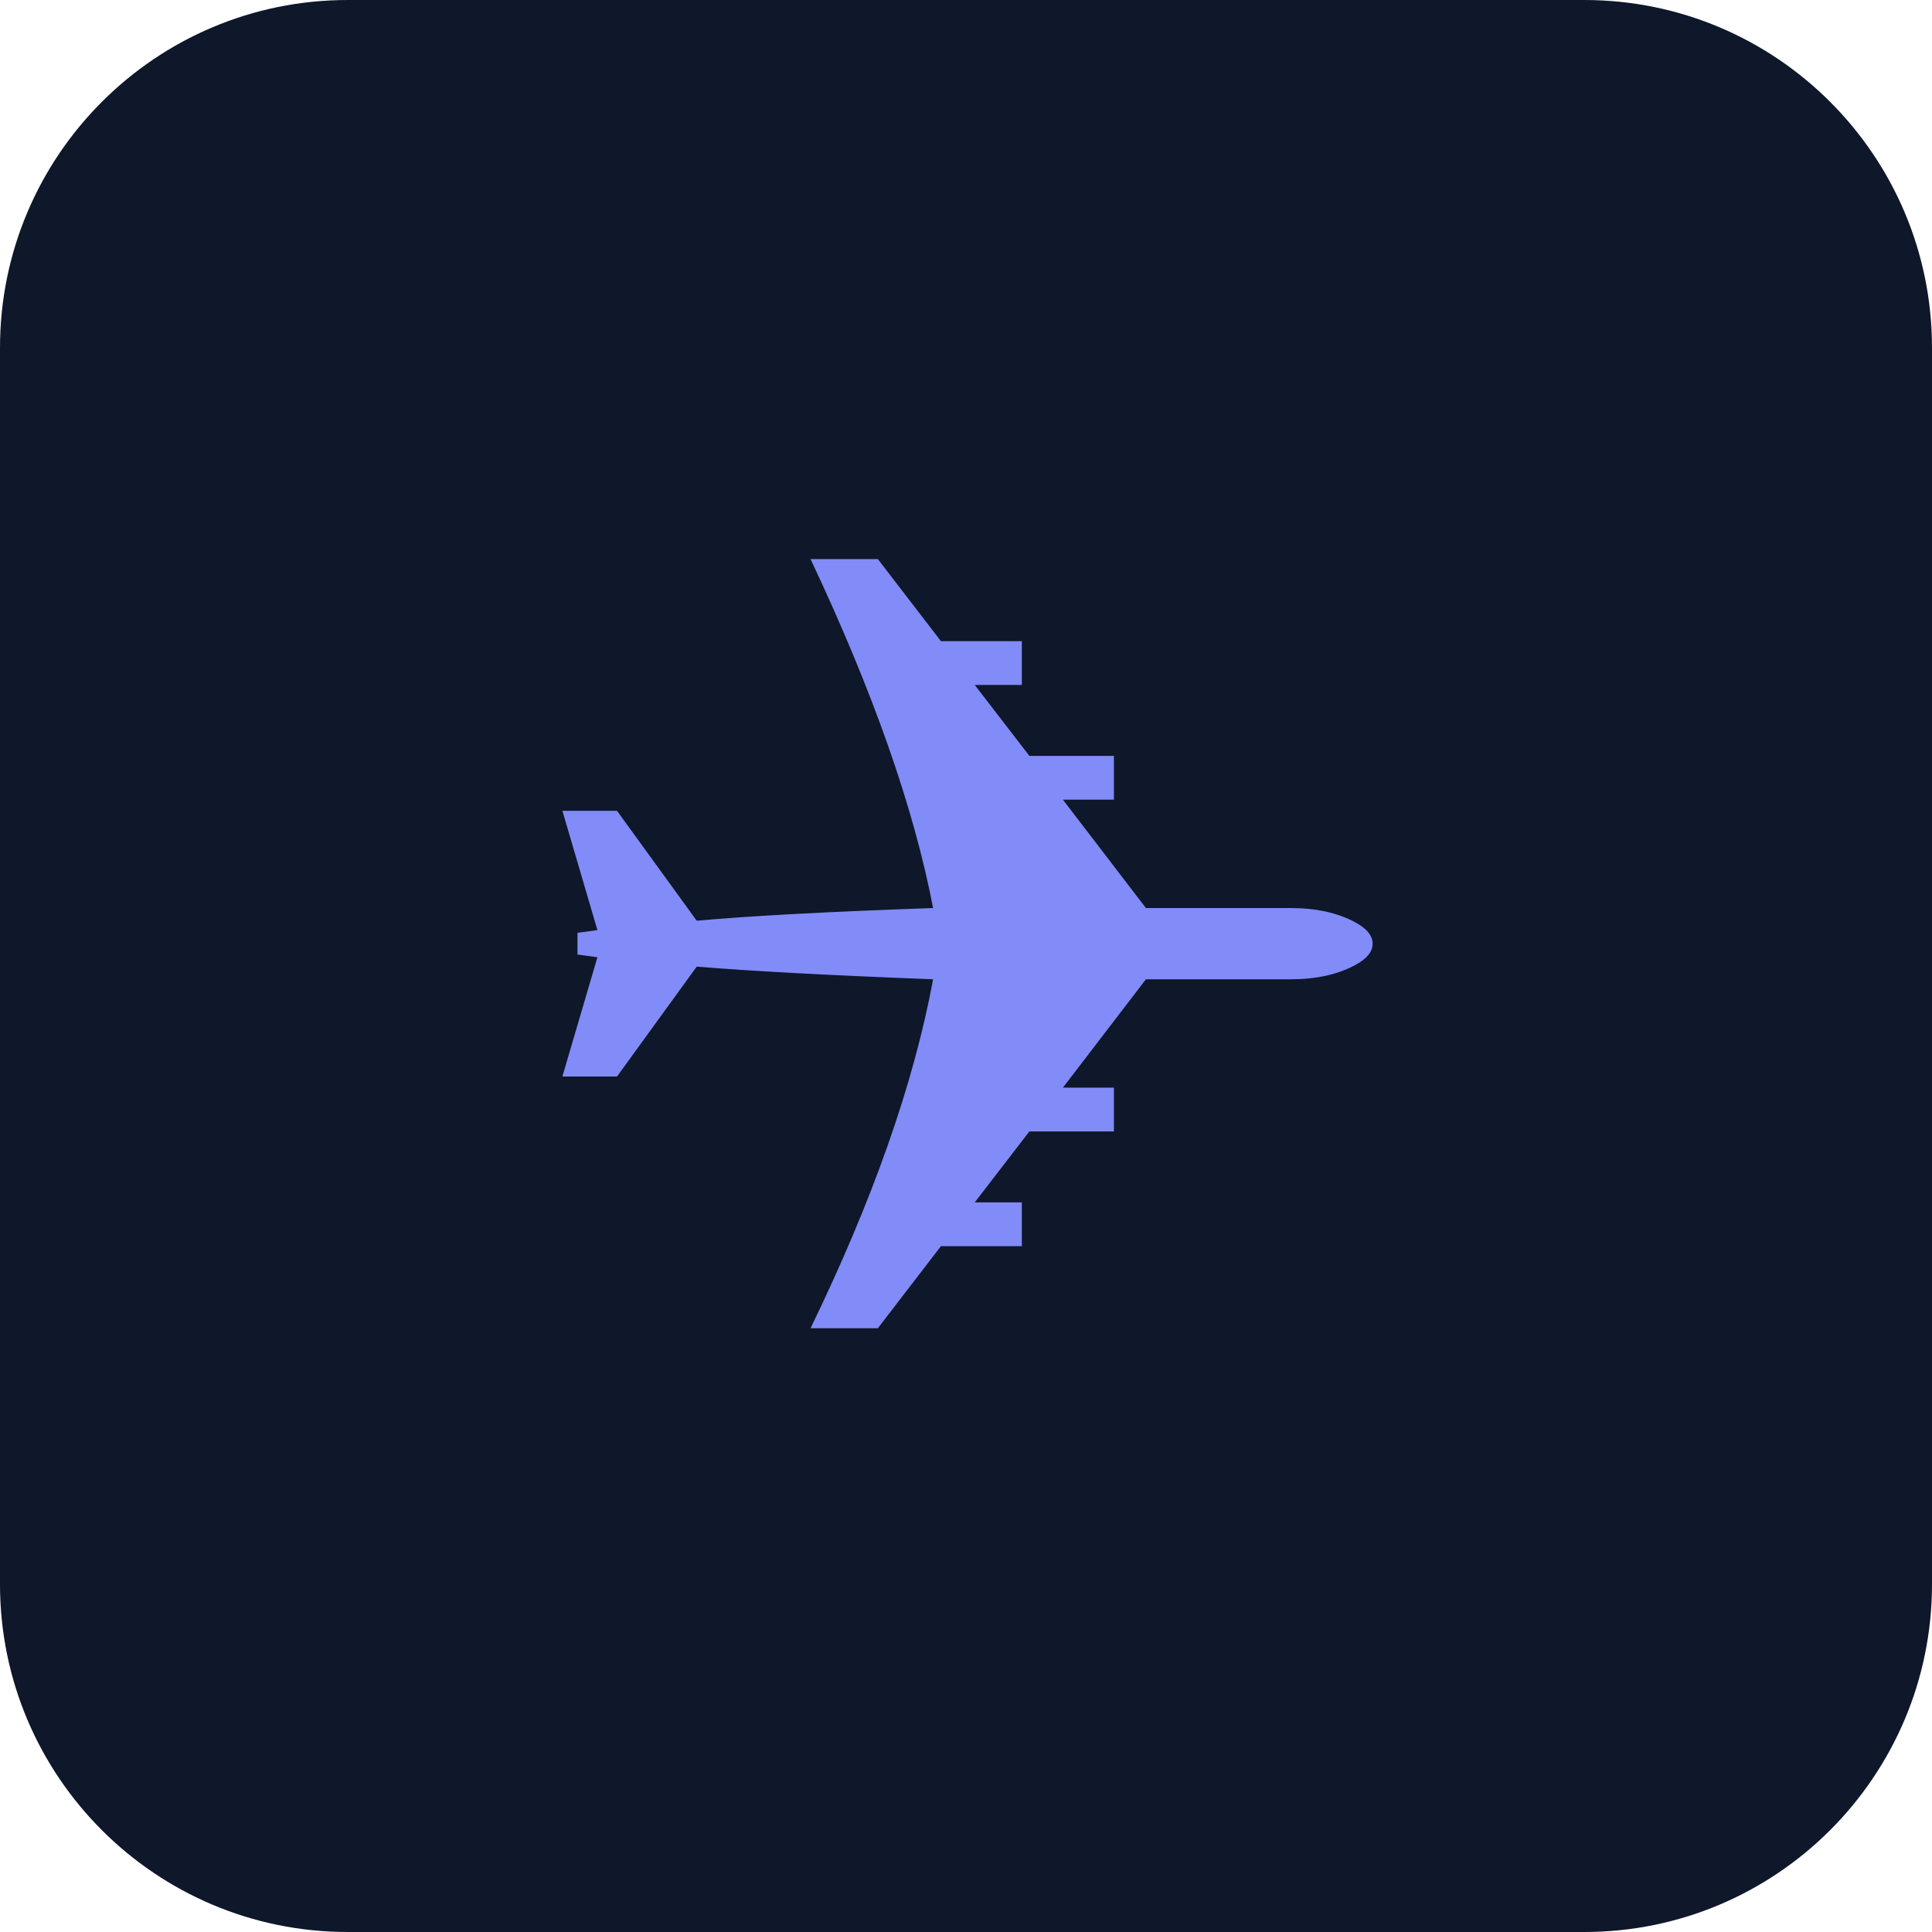
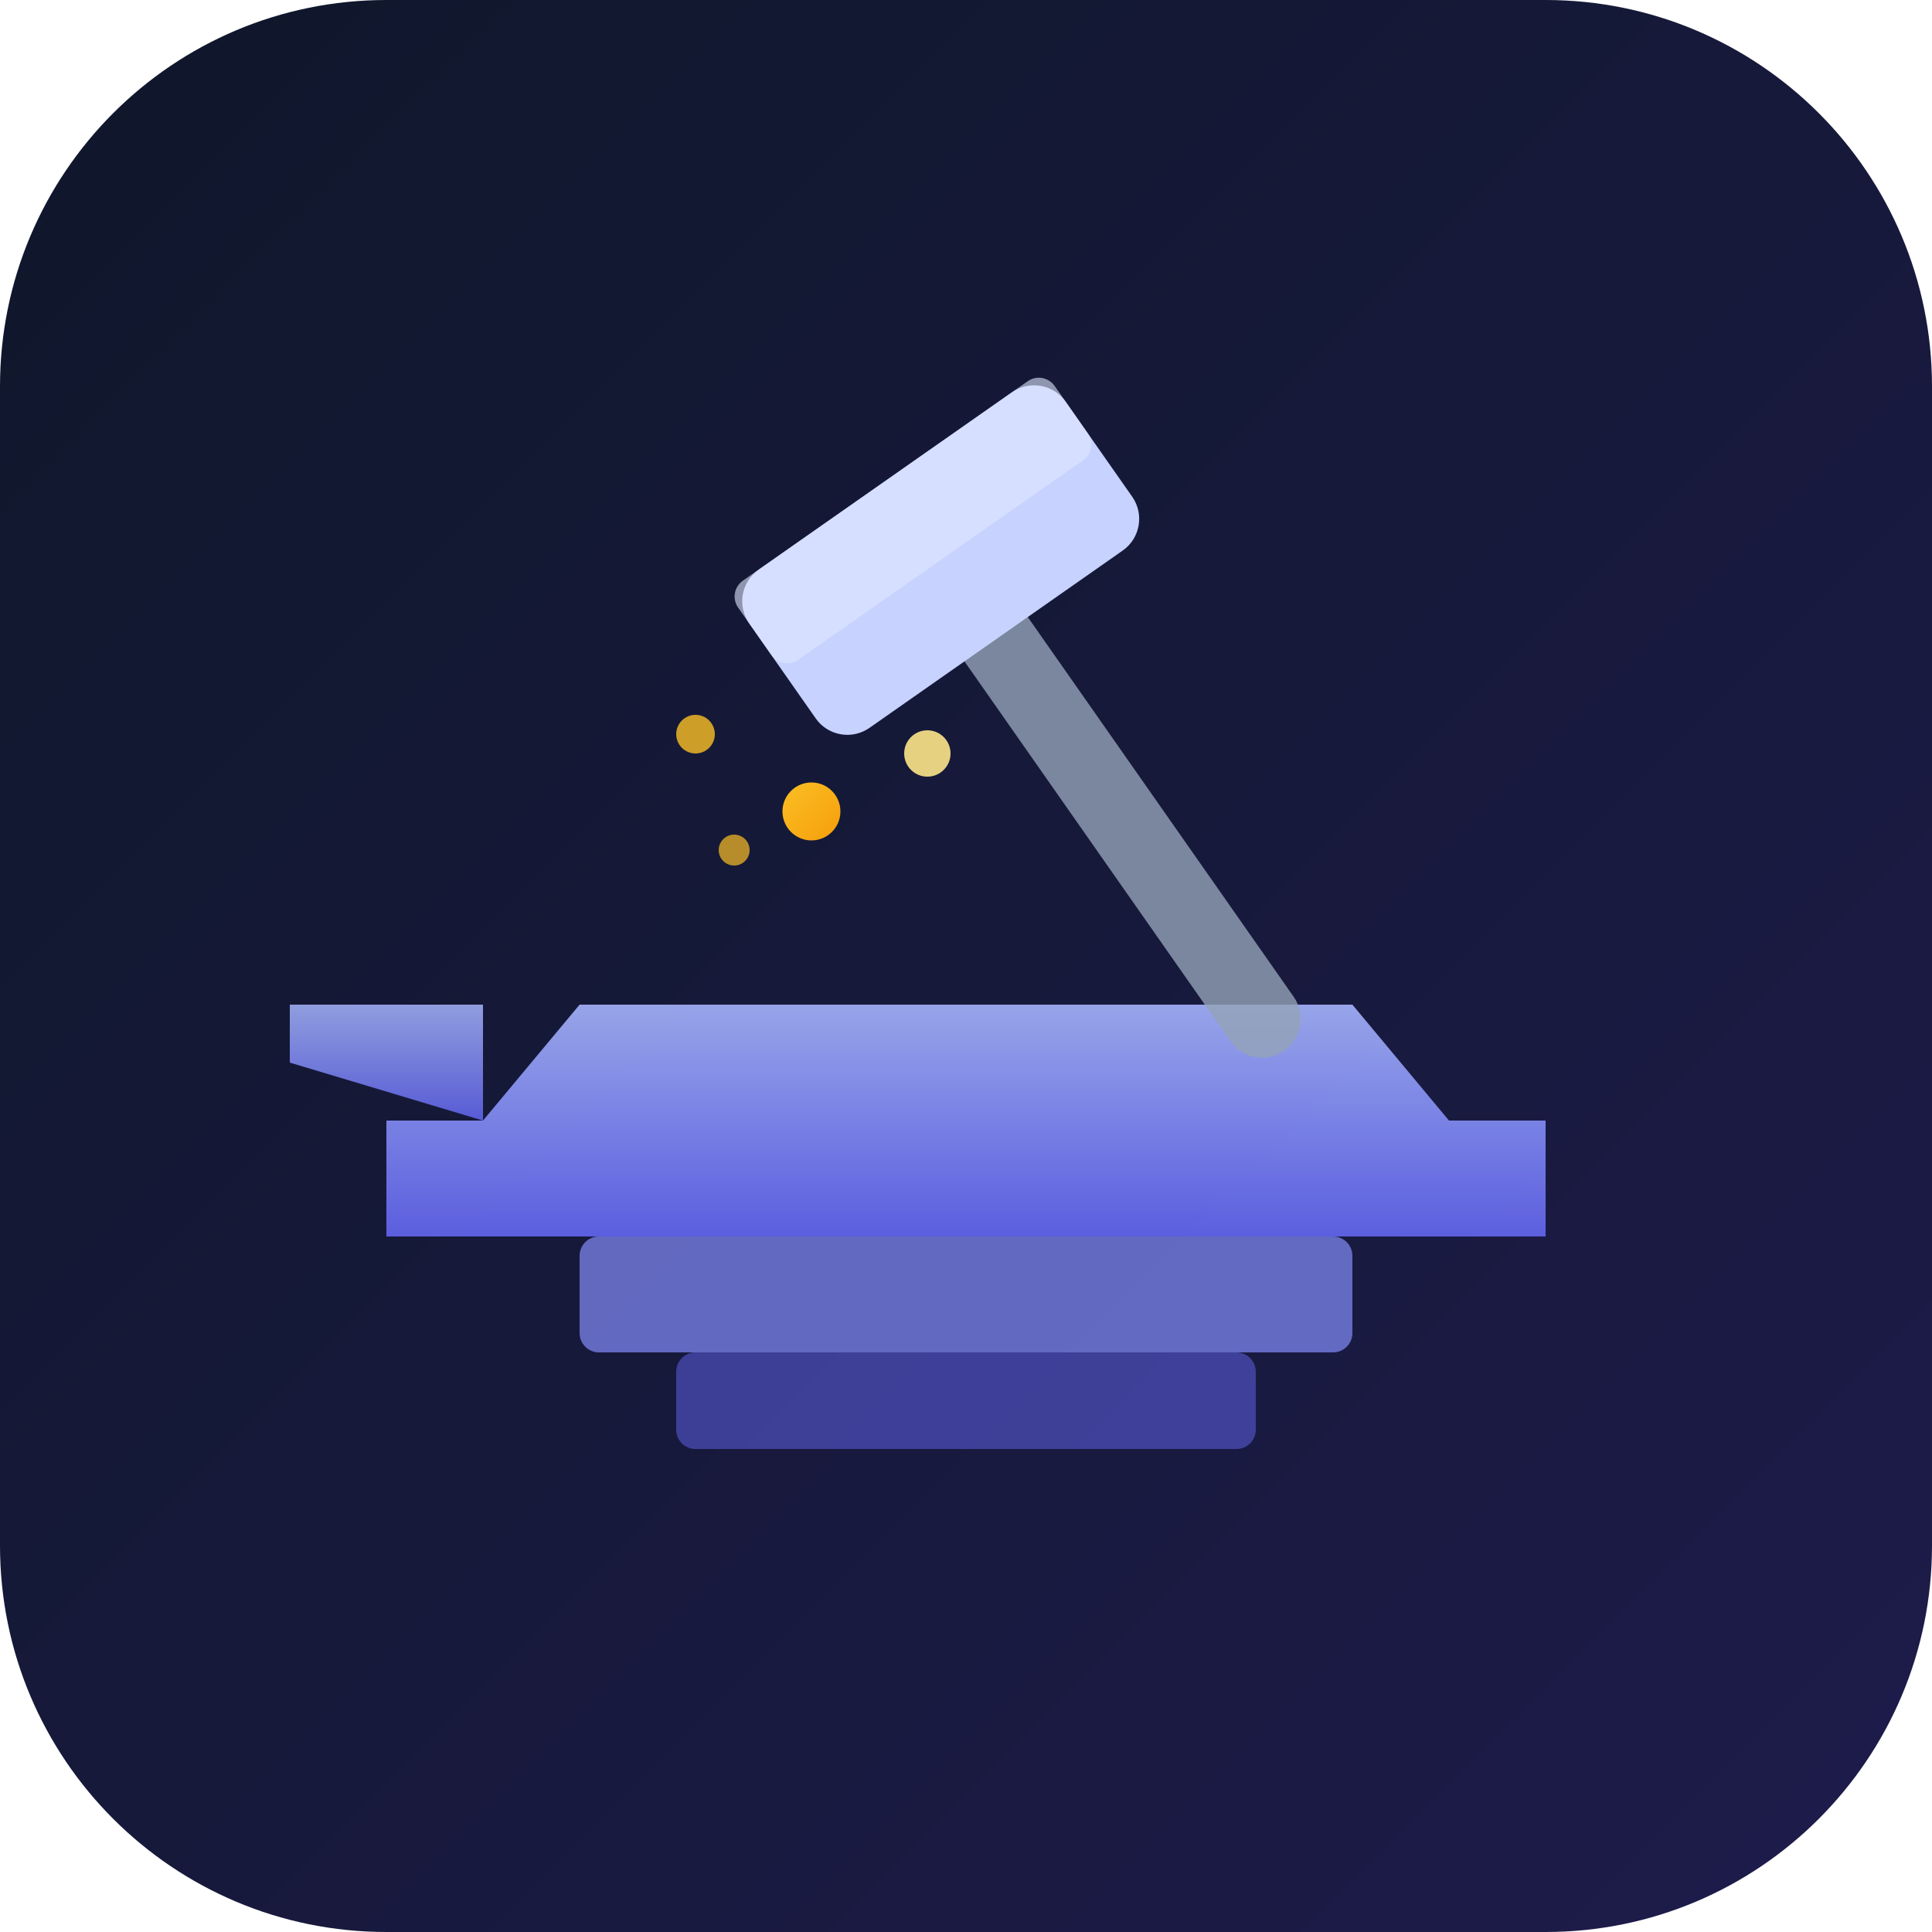
<svg xmlns="http://www.w3.org/2000/svg" viewBox="0 0 100 100">
-   <rect width="100" height="100" rx="18" fill="#0f172a" />
-   <text x="50" y="70" font-size="58" text-anchor="middle" fill="#818cf8" font-family="system-ui, sans-serif">✈</text>
+   <defs>
+     <linearGradient id="bg" x1="0" y1="0" x2="1" y2="1">
+       <stop offset="0%" stop-color="#0f172a" />
+       <stop offset="100%" stop-color="#1e1b4b" />
+     </linearGradient>
+     <linearGradient id="anvil" x1="0" y1="0" x2="0" y2="1">
+       <stop offset="0%" stop-color="#a5b4fc" />
+       <stop offset="100%" stop-color="#6366f1" />
+     </linearGradient>
+     <linearGradient id="spark" x1="0" y1="0" x2="1" y2="1">
+       <stop offset="0%" stop-color="#fbbf24" />
+       <stop offset="100%" stop-color="#f59e0b" />
+     </linearGradient>
+   </defs>
+   <rect width="100" height="100" rx="20" fill="url(#bg)" />
+   <path d="M25 58 L30 52 L70 52 L75 58 L80 58 L80 64 L20 64 L20 58 Z" fill="url(#anvil)" opacity="0.9" />
+   <rect x="30" y="64" width="40" height="6" rx="1" fill="#818cf8" opacity="0.7" />
+   <rect x="35" y="70" width="30" height="5" rx="1" fill="#6366f1" opacity="0.5" />
+   <path d="M25 58 L15 55 L15 52 L25 52 Z" fill="url(#anvil)" opacity="0.85" />
+   <g transform="rotate(-35, 55, 38)">
+     <rect x="53" y="28" width="4" height="30" rx="2" fill="#94a3b8" opacity="0.8" />
+     <rect x="45" y="22" width="20" height="10" rx="2" fill="#c7d2fe" />
+     <rect x="45" y="22" width="20" height="5" rx="1" fill="#e0e7ff" opacity="0.6" />
+   </g>
+   <circle cx="42" cy="42" r="1.5" fill="url(#spark)">
+     <animate attributeName="opacity" values="1;0.2;1" dur="1.5s" repeatCount="indefinite" />
+   </circle>
+   <circle cx="36" cy="38" r="1" fill="#fbbf24" opacity="0.8">
+     <animate attributeName="opacity" values="0.8;0.1;0.8" dur="1.8s" repeatCount="indefinite" />
+   </circle>
+   <circle cx="48" cy="39" r="1.2" fill="#fde68a" opacity="0.9">
+     <animate attributeName="opacity" values="0.9;0.2;0.9" dur="1.2s" repeatCount="indefinite" />
+   </circle>
+   <circle cx="38" cy="44" r="0.8" fill="#fbbf24" opacity="0.7">
+     <animate attributeName="opacity" values="0.7;0;0.7" dur="2s" repeatCount="indefinite" />
+   </circle>
</svg>
